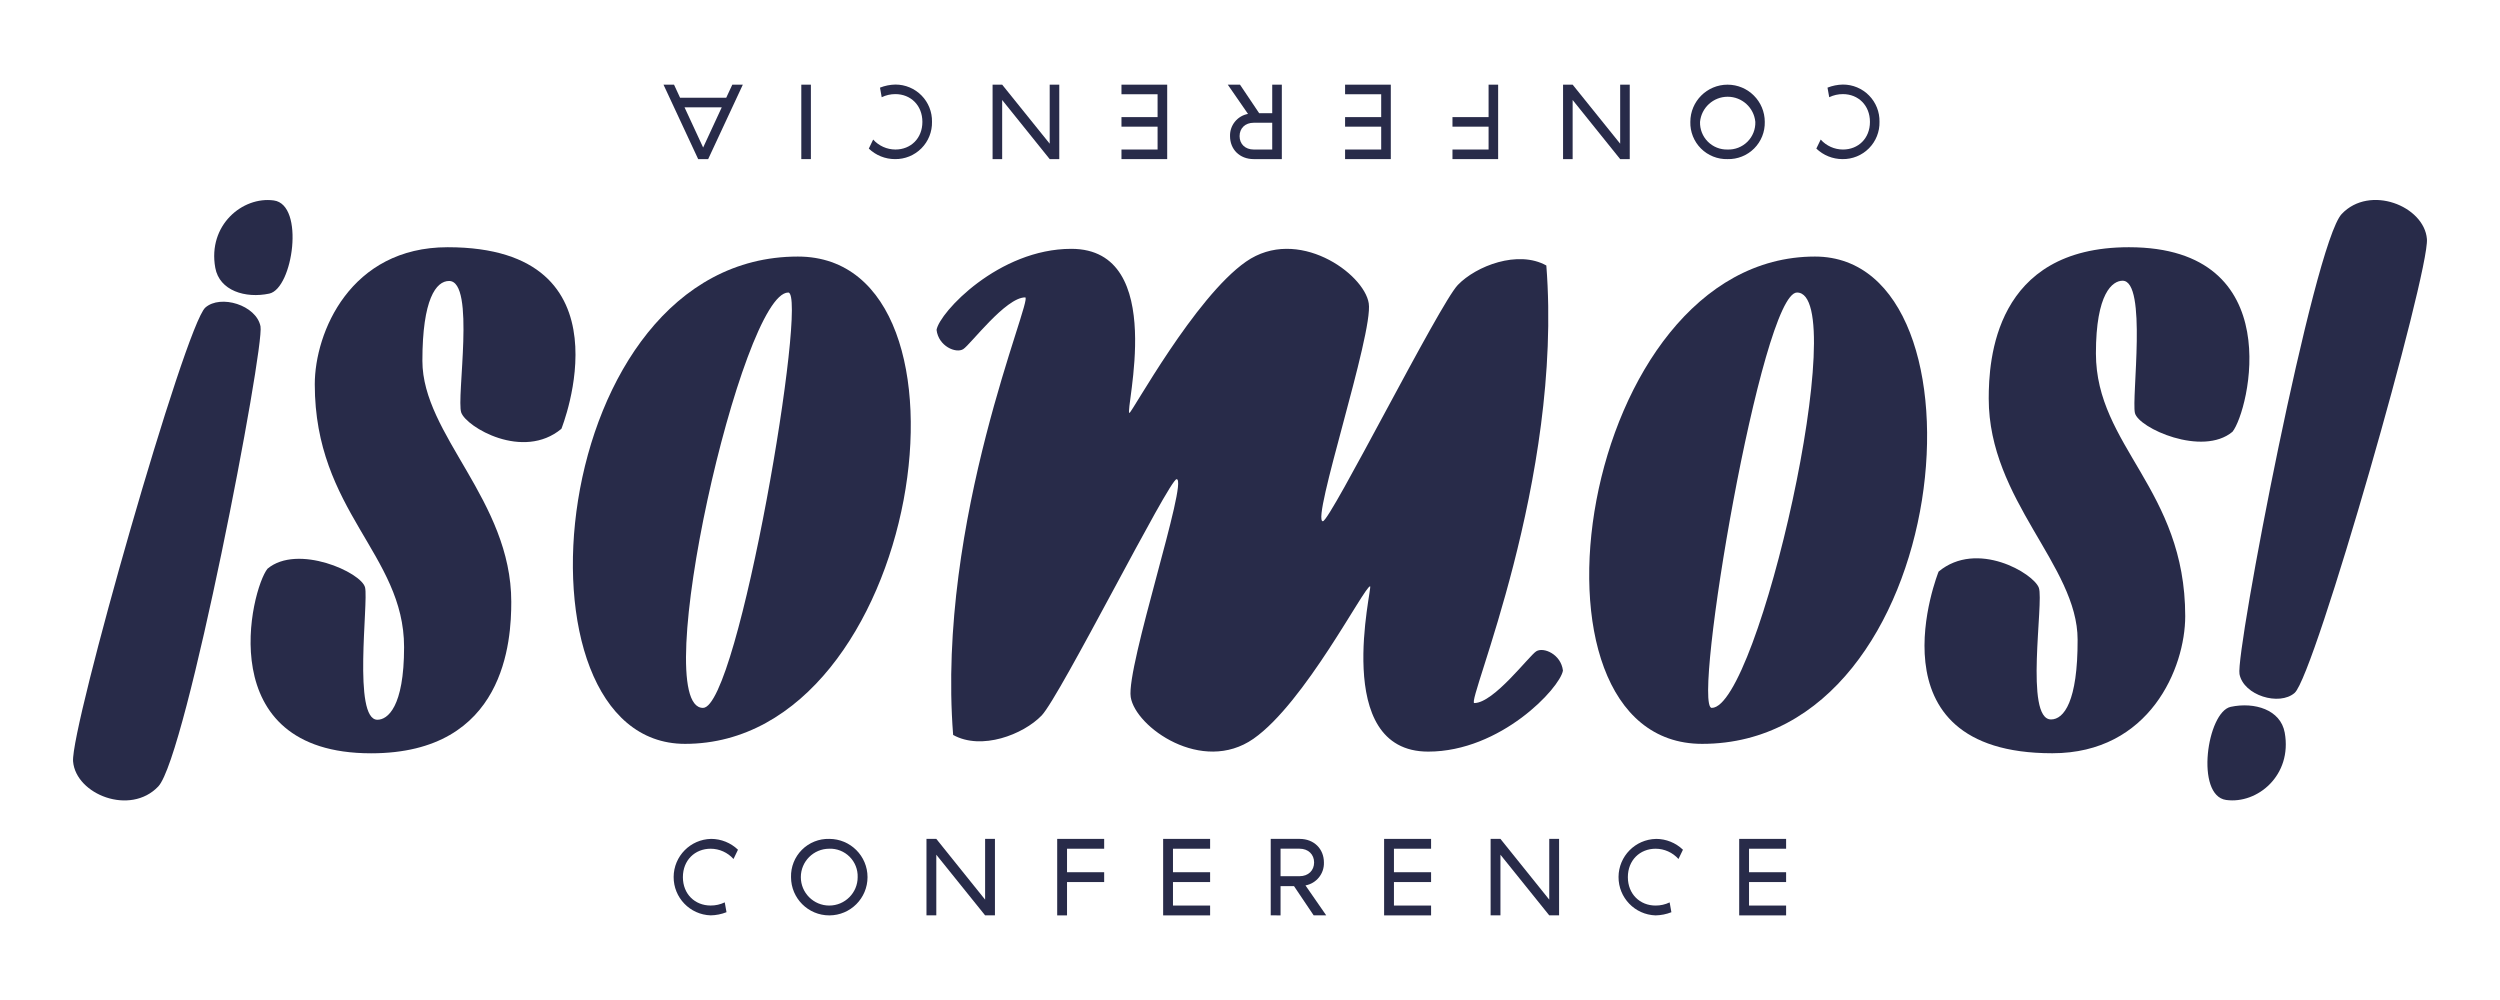
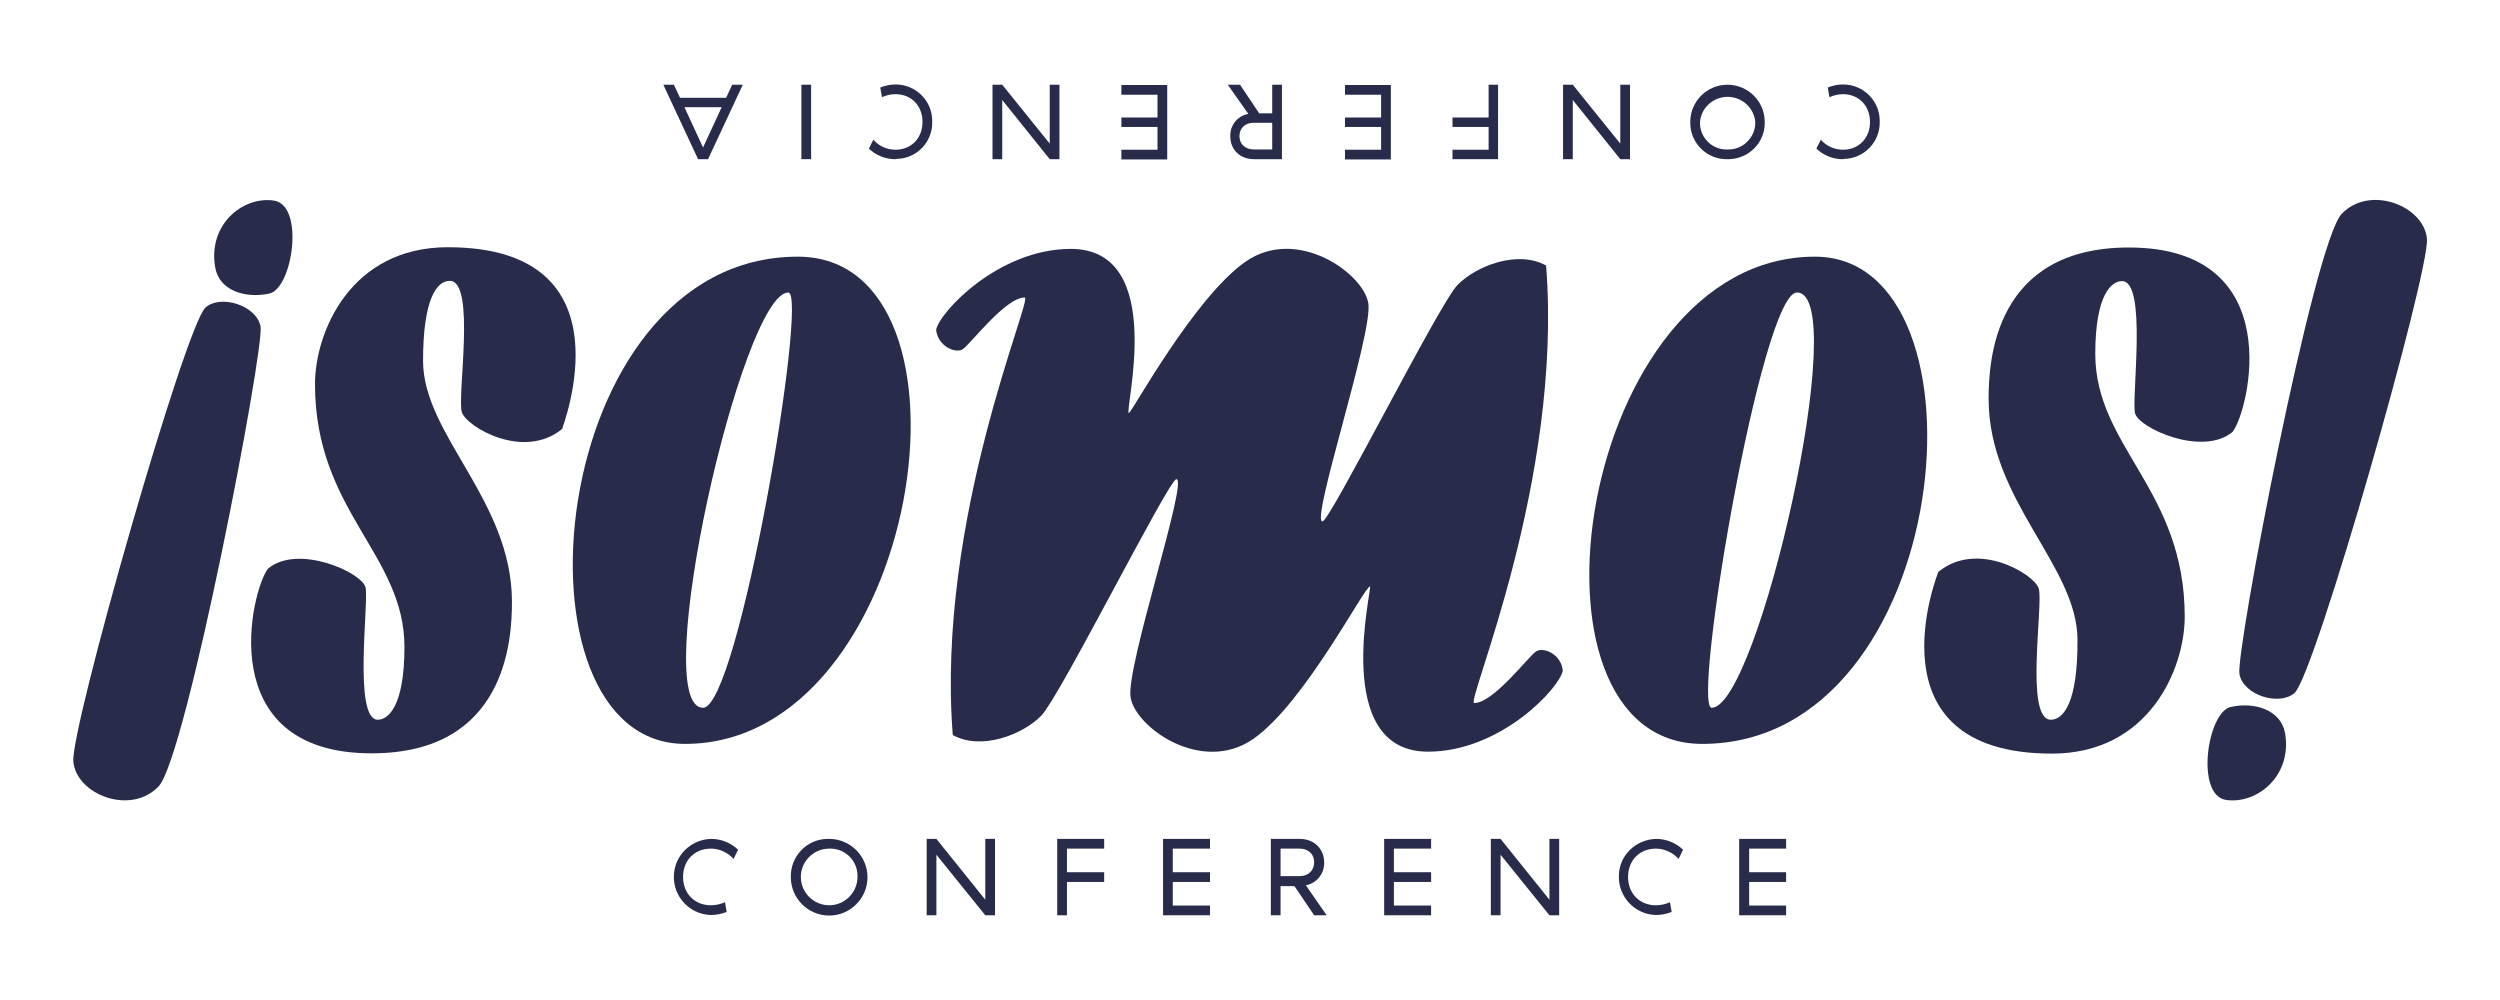
- <svg xmlns="http://www.w3.org/2000/svg" viewBox="0 0 900 360">
-   <defs>
-     <style>.cls-1{fill:#282b49;}</style>
-   </defs>
-   <g id="Layer_2" data-name="Layer 2">
-     <path class="cls-1" d="M256,302a14,14,0,0,1,9.67,3.9l-1.61,3.34a11.08,11.08,0,0,0-8.22-3.7c-5.66,0-10,4.13-10,10.23s4.33,10.22,10,10.22a11.55,11.55,0,0,0,5.07-1.14l.63,3.54a16.24,16.24,0,0,1-5.7,1.14A13.77,13.77,0,0,1,256,302Z" />
-     <path class="cls-1" d="M298.53,302a13.77,13.77,0,1,1-13.76,13.77A13.41,13.41,0,0,1,298.53,302Zm0,3.54a10.23,10.23,0,1,0,10.23,10.23A9.92,9.92,0,0,0,298.53,305.53Z" />
-     <path class="cls-1" d="M358.18,302v27.53h-3.54l-17.57-21.83v21.83h-3.54V302h3.54l17.57,21.87V302Z" />
-     <path class="cls-1" d="M397.5,302v3.54H384.13V314H397.5v3.54H384.13v12h-3.54V302Z" />
-     <path class="cls-1" d="M435.64,302v3.54H422.27V314h13.37v3.54H422.27V326h13.37v3.54H418.73V302Z" />
-     <path class="cls-1" d="M457.46,329.52V302h10.39c5.23,0,8.76,3.62,8.76,8.5a8.11,8.11,0,0,1-6.64,8.25l7.47,10.78h-4.52L465.84,319H461v10.54Zm10.39-24H461v9.91h6.85c3.18,0,5.23-2.08,5.23-4.95S471,305.53,467.85,305.53Z" />
-     <path class="cls-1" d="M515.19,302v3.54H501.82V314h13.37v3.54H501.82V326h13.37v3.54H498.28V302Z" />
-     <path class="cls-1" d="M561.27,302v27.53h-3.54l-17.57-21.83v21.83h-3.54V302h3.54l17.57,21.87V302Z" />
-     <path class="cls-1" d="M596.19,302a14,14,0,0,1,9.67,3.9l-1.61,3.34a11.08,11.08,0,0,0-8.22-3.7c-5.66,0-10,4.13-10,10.23S590.37,326,596,326a11.52,11.52,0,0,0,5.07-1.14l.63,3.54a16.24,16.24,0,0,1-5.7,1.14,13.77,13.77,0,0,1,.16-27.53Z" />
-     <path class="cls-1" d="M643,302v3.54H629.65V314H643v3.54H629.65V326H643v3.54H626.11V302Z" />
-     <path class="cls-1" d="M202.1,154.38S228.44,89,161.16,89c-35.09,0-47.84,30.74-47.84,49.35,0,45.65,32.15,61.22,32.15,94.6,0,21.74-6,26.16-9.6,26.16-8.94,0-3.19-42.18-4.44-47.61s-24.31-15.81-35.12-6.77c-5.94,7.34-20.56,66.46,37.29,66.46,48.45,0,50.46-40.79,50.46-54.49,0-36.6-32-60.09-32-86.8,0-22.25,4.94-28.75,9.61-28.75,9.63,0,2.54,42.2,4.38,47.38S188.26,165.87,202.1,154.38Z" />
-     <path class="cls-1" d="M287.23,92.36c-91.09,0-106.38,175.43-40.62,175.43C331.94,267.79,357.55,92.36,287.23,92.36ZM253.08,254.84c-20,0,14-149.53,30.69-149.53C291.09,105.31,265.85,254.84,253.08,254.84Z" />
-     <path class="cls-1" d="M406.6,148.66c-1.91,0,14.16-59.08-20.93-59.08-26.11,0-47.42,22.86-48.51,29.17.69,5.9,7,8.58,9.6,6.94s15.28-18.63,22.3-18.63c3.08,0-32,80-25.93,157.52,10.18,5.68,25.25-.14,31.86-7s45.94-85.08,48.59-85.08c4.36,0-18.23,67.64-16.52,78.46s25.7,27.88,44.18,15,39.95-54.9,42-54.9c1,0-14.19,59.52,20.91,59.52,26.1,0,47.41-22.86,48.51-29.17-.7-5.9-7-8.58-9.61-6.94s-15.28,18.63-22.3,18.63c-3.08,0,32-80,25.93-157.52-10.18-5.68-25.25.14-31.86,7s-45.94,85.07-48.59,85.07c-4.36,0,18.23-67.63,16.52-78.46s-25.7-27.87-44.18-15S407.43,148.66,406.6,148.66Z" />
-     <path class="cls-1" d="M73.94,110.71c-7.31,6.38-48.63,151.54-47.63,163.41s20.57,19.65,30.67,9,38.32-158,36.8-165.64S79.42,105.92,73.94,110.71Z" />
-     <path class="cls-1" d="M77.5,96.4c1.49,8.28,10.89,11.11,19.43,9.3s12.87-32,1.64-33.54S74.73,81.05,77.5,96.4Z" />
-     <path class="cls-1" d="M697.9,205.77s-26.34,65.4,40.94,65.4c35.09,0,47.84-30.74,47.84-49.35,0-45.65-32.15-61.22-32.15-94.6,0-21.74,6-26.16,9.6-26.16,8.94,0,3.19,42.18,4.44,47.61s24.31,15.81,35.12,6.77C809.63,148.1,824.25,89,766.4,89c-48.45,0-50.46,40.79-50.46,54.49,0,36.61,32,60.09,32,86.8C748,252.52,743,259,738.37,259c-9.63,0-2.54-42.2-4.38-47.38S711.74,194.28,697.9,205.77Z" />
-     <path class="cls-1" d="M653.39,92.36c-85.33,0-110.94,175.43-40.62,175.43C703.86,267.79,719.15,92.36,653.39,92.36ZM616.23,254.84c-7.32,0,17.92-149.53,30.69-149.53C666.89,105.31,632.94,254.84,616.23,254.84Z" />
-     <path class="cls-1" d="M826.06,249.45c7.31-6.39,48.63-151.54,47.63-163.42s-20.57-19.65-30.67-9S804.7,235,806.22,242.7,820.58,254.23,826.06,249.45Z" />
-     <path class="cls-1" d="M822.5,263.75c-1.49-8.28-10.89-11.11-19.43-9.29s-12.87,32-1.64,33.53S825.27,279.11,822.5,263.75Z" />
-     <path class="cls-1" d="M663.3,57.28a13.61,13.61,0,0,1-9.42-3.79l1.57-3.25a10.8,10.8,0,0,0,8,3.59c5.52,0,9.73-4,9.73-9.95s-4.21-10-9.73-10A11.17,11.17,0,0,0,658.52,35l-.62-3.45a15.84,15.84,0,0,1,5.55-1.11,13.14,13.14,0,0,1,13.17,13.4A13.13,13.13,0,0,1,663.3,57.28Z" />
-     <path class="cls-1" d="M621.92,57.28a13.06,13.06,0,0,1-13.4-13.4,13.4,13.4,0,0,1,26.8,0A13.08,13.08,0,0,1,621.92,57.28Zm0-3.45a9.66,9.66,0,0,0,10-9.95,10,10,0,0,0-19.91,0A9.65,9.65,0,0,0,621.92,53.83Z" />
-     <path class="cls-1" d="M562.7,57.28V30.48h3.45l17.11,21.25V30.48h3.45v26.8h-3.45L566.15,36V57.28Z" />
-     <path class="cls-1" d="M522.89,57.28V53.83h13V45.6h-13V42.16h13V30.48h3.44v26.8Z" />
-     <path class="cls-1" d="M484.23,57.28V53.83h13V45.6h-13V42.16h13V33.93h-13V30.48h16.46v26.8Z" />
-     <path class="cls-1" d="M461.46,30.48v26.8H451.35c-5.09,0-8.54-3.52-8.54-8.27a7.91,7.91,0,0,1,6.47-8L442,30.48h4.4l6.89,10.26H458V30.48ZM451.35,53.83H458V44.19h-6.66c-3.1,0-5.09,2-5.09,4.82S448.25,53.83,451.35,53.83Z" />
-     <path class="cls-1" d="M403.73,57.28V53.83h13V45.6h-13V42.16h13V33.93h-13V30.48h16.46v26.8Z" />
-     <path class="cls-1" d="M357.33,57.28V30.48h3.45l17.11,21.25V30.48h3.45v26.8h-3.45L360.78,36V57.28Z" />
-     <path class="cls-1" d="M322.19,57.28a13.61,13.61,0,0,1-9.42-3.79l1.57-3.25a10.81,10.81,0,0,0,8,3.59c5.51,0,9.72-4,9.72-9.95s-4.21-10-9.72-10A11.21,11.21,0,0,0,317.41,35l-.61-3.45a15.8,15.8,0,0,1,5.55-1.11,13.15,13.15,0,0,1,13.17,13.4A13.14,13.14,0,0,1,322.19,57.28Z" />
-     <path class="cls-1" d="M288.47,57.28V30.48h3.45v26.8Z" />
-     <path class="cls-1" d="M244.83,35.19h16.61l2.19-4.71h3.79l-12.48,26.8h-3.6l-12.48-26.8h3.79Zm15,3.45h-13.4l6.7,14.47Z" />
+ <svg xmlns="http://www.w3.org/2000/svg" version="1.1" x="0px" y="0px" viewBox="0 0 900 360" style="enable-background:new 0 0 900 360;" xml:space="preserve">
+   <style type="text/css">
+ 	.st0{fill:#282B49;}
+ </style>
+   <g id="somos">
+     <g>
+       <path class="st0" d="M161.2,89c-35.1,0-47.8,30.7-47.8,49.3c0,45.7,32.2,61.2,32.2,94.6c0,21.7-6,26.2-9.6,26.2    c-8.9,0-3.2-42.2-4.4-47.6s-24.3-15.8-35.1-6.8c-5.9,7.3-20.6,66.5,37.3,66.5c48.4,0,50.5-40.8,50.5-54.5c0-36.6-32-60.1-32-86.8    c0-22.2,4.9-28.8,9.6-28.8c9.6,0,2.5,42.2,4.4,47.4c1.8,5.2,22.2,17.3,36.1,5.9C202.1,154.4,228.4,89,161.2,89z" />
+       <path class="st0" d="M287.2,92.4c-91.1,0-106.4,175.4-40.6,175.4C331.9,267.8,357.5,92.4,287.2,92.4z M253.1,254.8    c-20,0,14-149.5,30.7-149.5C291.1,105.3,265.9,254.8,253.1,254.8z" />
+       <path class="st0" d="M553,234.5c-2.6,1.6-15.3,18.6-22.3,18.6c-3.1,0,32-80,25.9-157.5c-10.2-5.7-25.2,0.1-31.9,7    s-45.9,85.1-48.6,85.1c-4.4,0,18.2-67.6,16.5-78.5c-1.7-10.8-25.7-27.9-44.2-15s-41.1,54.5-42,54.5c-1.9,0,14.2-59.1-20.9-59.1    c-26.1,0-47.4,22.9-48.5,29.2c0.7,5.9,7,8.6,9.6,6.9c2.6-1.6,15.3-18.6,22.3-18.6c3.1,0-32,80-25.9,157.5    c10.2,5.7,25.2-0.1,31.9-7s45.9-85.1,48.6-85.1c4.4,0-18.2,67.6-16.5,78.5s25.7,27.9,44.2,15s40-54.9,42-54.9    c1,0-14.2,59.5,20.9,59.5c26.1,0,47.4-22.9,48.5-29.2C562,235.5,555.7,232.8,553,234.5z" />
+       <path class="st0" d="M93.8,117.5c-1.5-7.6-14.4-11.6-19.8-6.8c-7.3,6.4-48.6,151.5-47.6,163.4s20.6,19.6,30.7,9    C67.1,272.5,95.3,125.1,93.8,117.5z" />
+       <path class="st0" d="M96.9,105.7c8.5-1.8,12.9-32,1.6-33.5C87.3,70.6,74.7,81,77.5,96.4C79,104.7,88.4,107.5,96.9,105.7z" />
+       <path class="st0" d="M768.6,148.7c1.2,5.4,24.3,15.8,35.1,6.8c5.9-7.3,20.6-66.4-37.3-66.4c-48.5,0-50.5,40.8-50.5,54.5    c0,36.6,32,60.1,32,86.8c0.1,22.2-4.9,28.7-9.6,28.7c-9.6,0-2.5-42.2-4.4-47.4s-22.2-17.3-36.1-5.8c0,0-26.3,65.4,40.9,65.4    c35.1,0,47.8-30.7,47.8-49.3c0-45.7-32.2-61.2-32.2-94.6c0-21.7,6-26.2,9.6-26.2C773.1,101.1,767.3,143.2,768.6,148.7z" />
+       <path class="st0" d="M653.4,92.4c-85.3,0-110.9,175.4-40.6,175.4C703.9,267.8,719.2,92.4,653.4,92.4z M616.2,254.8    c-7.3,0,17.9-149.5,30.7-149.5C666.9,105.3,632.9,254.8,616.2,254.8z" />
+       <path class="st0" d="M873.7,86c-1-11.9-20.6-19.6-30.7-9c-10.1,10.7-38.3,158-36.8,165.7c1.5,7.7,14.4,11.5,19.8,6.8    C833.4,243.1,874.7,97.9,873.7,86z" />
+       <path class="st0" d="M803.1,254.5c-8.5,1.8-12.9,32-1.6,33.5s23.8-8.9,21.1-24.2C821,255.5,811.6,252.6,803.1,254.5z" />
+     </g>
+   </g>
+   <g id="conference">
+     <g>
+       <path class="st0" d="M256,302c3.6,0,7.1,1.4,9.7,3.9l-1.6,3.3c-2.1-2.3-5.1-3.7-8.2-3.7c-5.7,0-10,4.1-10,10.2s4.3,10.2,10,10.2    c1.8,0,3.5-0.4,5.1-1.1l0.6,3.5c-1.8,0.7-3.7,1.1-5.7,1.1c-7.6-0.2-13.6-6.6-13.3-14.2C242.8,308,248.7,302.2,256,302z" />
+       <path class="st0" d="M298.5,302c7.6,0,13.8,6.2,13.8,13.8c0,7.6-6.2,13.8-13.8,13.8c-7.6,0-13.8-6.2-13.8-13.8c0,0,0,0,0,0    c-0.2-7.4,5.6-13.6,13-13.8C298.1,302,298.3,302,298.5,302z M298.5,305.5c-5.6,0-10.2,4.6-10.2,10.2s4.6,10.2,10.2,10.2    c5.6,0,10.2-4.6,10.2-10.2c0.2-5.5-4.1-10.1-9.6-10.2C299,305.5,298.7,305.5,298.5,305.5L298.5,305.5z" />
+       <path class="st0" d="M358.2,302v27.5h-3.5l-17.6-21.8v21.8h-3.5V302h3.5l17.6,21.9V302H358.2z" />
+       <path class="st0" d="M397.5,302v3.5h-13.4v8.5h13.4v3.5h-13.4v12h-3.5V302H397.5z" />
+       <path class="st0" d="M435.6,302v3.5h-13.4v8.5h13.4v3.5h-13.4v8.5h13.4v3.5h-16.9V302H435.6z" />
+       <path class="st0" d="M457.5,329.5V302h10.4c5.2,0,8.8,3.6,8.8,8.5c0.1,4-2.7,7.5-6.6,8.2l7.5,10.8h-4.5l-7.1-10.5H461v10.5    L457.5,329.5z M467.9,305.5H461v9.9h6.9c3.2,0,5.2-2.1,5.2-5S471,305.5,467.9,305.5L467.9,305.5z" />
+       <path class="st0" d="M515.2,302v3.5h-13.4v8.5h13.4v3.5h-13.4v8.5h13.4v3.5h-16.9V302H515.2z" />
+       <path class="st0" d="M561.3,302v27.5h-3.5l-17.6-21.8v21.8h-3.5V302h3.5l17.6,21.9V302H561.3z" />
+       <path class="st0" d="M596.2,302c3.6,0,7.1,1.4,9.7,3.9l-1.6,3.3c-2.1-2.3-5.1-3.7-8.2-3.7c-5.7,0-10,4.1-10,10.2s4.3,10.2,10,10.2    c1.8,0,3.5-0.4,5.1-1.1l0.6,3.5c-1.8,0.7-3.7,1.1-5.7,1.1c-7.6-0.2-13.6-6.6-13.3-14.2C582.9,308,588.8,302.2,596.2,302L596.2,302    z" />
+       <path class="st0" d="M643,302v3.5h-13.3v8.5H643v3.5h-13.3v8.5H643v3.5h-16.9V302H643z" />
+     </g>
+   </g>
+   <g id="conferencia">
+     <g>
+       <path class="st0" d="M663.3,57.3c-3.5,0-6.9-1.4-9.4-3.8l1.6-3.2c2,2.3,4.9,3.6,8,3.6c5.5,0,9.7-4,9.7-10s-4.2-10-9.7-10    c-1.7,0-3.4,0.4-4.9,1.1l-0.6-3.5c1.8-0.7,3.6-1.1,5.5-1.1c7.3,0,13.2,5.9,13.2,13.1c0,0.1,0,0.2,0,0.3    c0.2,7.2-5.6,13.3-12.8,13.4C663.6,57.3,663.5,57.3,663.3,57.3z" />
+       <path class="st0" d="M621.9,57.3c-7.2,0.2-13.2-5.5-13.4-12.7c0-0.2,0-0.5,0-0.7c0-7.4,6-13.4,13.4-13.4c7.4,0,13.4,6,13.4,13.4    c0.2,7.2-5.5,13.2-12.8,13.4C622.4,57.3,622.1,57.3,621.9,57.3z M621.9,53.8c5.3,0.2,9.8-4,10-9.3c0-0.2,0-0.4,0-0.6    c-0.5-5.5-5.4-9.5-10.9-9c-4.8,0.5-8.6,4.2-9,9c-0.2,5.3,4,9.8,9.3,9.9C621.5,53.8,621.7,53.8,621.9,53.8z" />
+       <path class="st0" d="M562.7,57.3V30.5h3.5l17.1,21.2V30.5h3.5v26.8h-3.5L566.2,36v21.3H562.7z" />
+       <path class="st0" d="M522.9,57.3v-3.4h13v-8.2h-13v-3.4h13V30.5h3.4v26.8H522.9z" />
+       <path class="st0" d="M484.2,57.3v-3.4h13v-8.2h-13v-3.4h13v-8.2h-13v-3.5h16.5v26.8H484.2z" />
+       <path class="st0" d="M461.5,30.5v26.8h-10.1c-5.1,0-8.5-3.5-8.5-8.3c-0.1-3.9,2.6-7.3,6.5-8L442,30.5h4.4l6.9,10.3h4.7V30.5H461.5    z M451.4,53.8h6.6v-9.6h-6.7c-3.1,0-5.1,2-5.1,4.8S448.2,53.8,451.4,53.8z" />
+       <path class="st0" d="M403.7,57.3v-3.4h13v-8.2h-13v-3.4h13v-8.2h-13v-3.5h16.5v26.8H403.7z" />
+       <path class="st0" d="M357.3,57.3V30.5h3.5l17.1,21.2V30.5h3.5v26.8h-3.5L360.8,36v21.3H357.3z" />
+       <path class="st0" d="M322.2,57.3c-3.5,0-6.9-1.4-9.4-3.8l1.6-3.2c2,2.3,4.9,3.6,8,3.6c5.5,0,9.7-4,9.7-10s-4.2-10-9.7-10    c-1.7,0-3.4,0.4-4.9,1.1l-0.6-3.5c1.8-0.7,3.6-1.1,5.5-1.1c7.3,0,13.2,5.9,13.2,13.1c0,0.1,0,0.2,0,0.3    c0.2,7.3-5.6,13.3-12.8,13.4C322.5,57.3,322.4,57.3,322.2,57.3z" />
+       <path class="st0" d="M288.5,57.3V30.5h3.5v26.8H288.5z" />
+       <path class="st0" d="M244.8,35.2h16.6l2.2-4.7h3.8l-12.5,26.8h-3.6l-12.5-26.8h3.8L244.8,35.2z M259.8,38.6h-13.4l6.7,14.5    L259.8,38.6z" />
+     </g>
  </g>
</svg>
